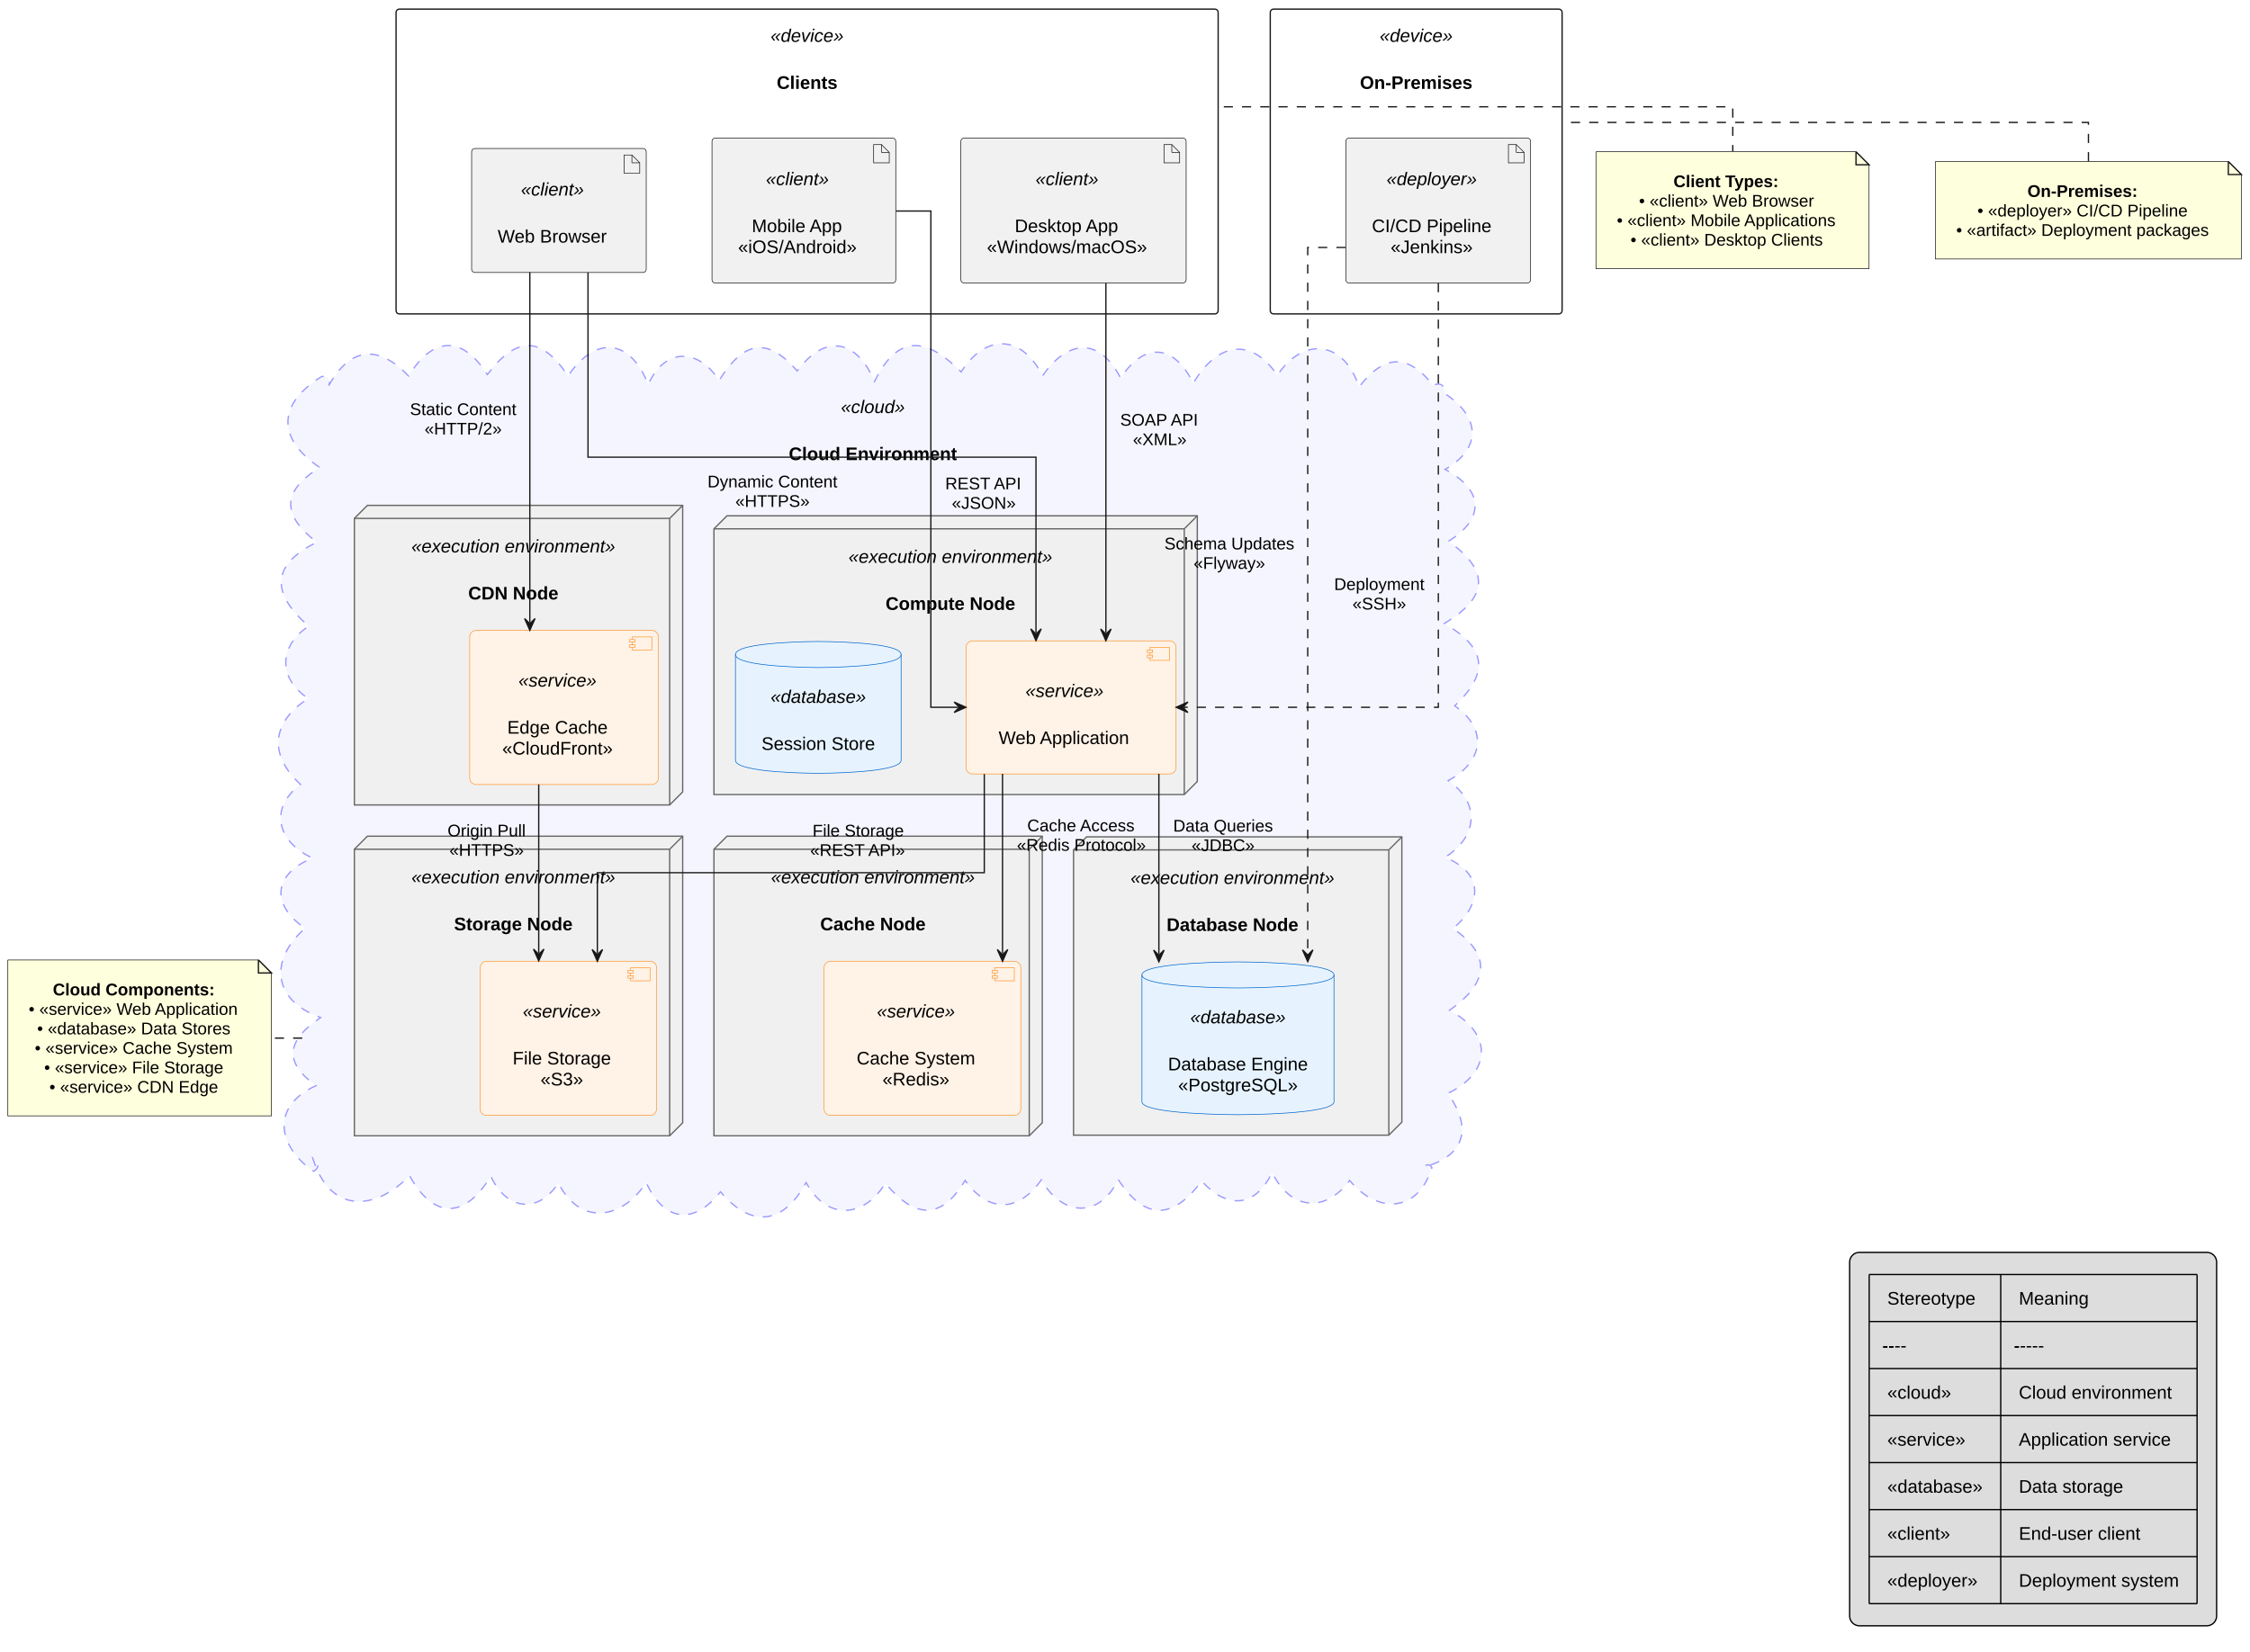
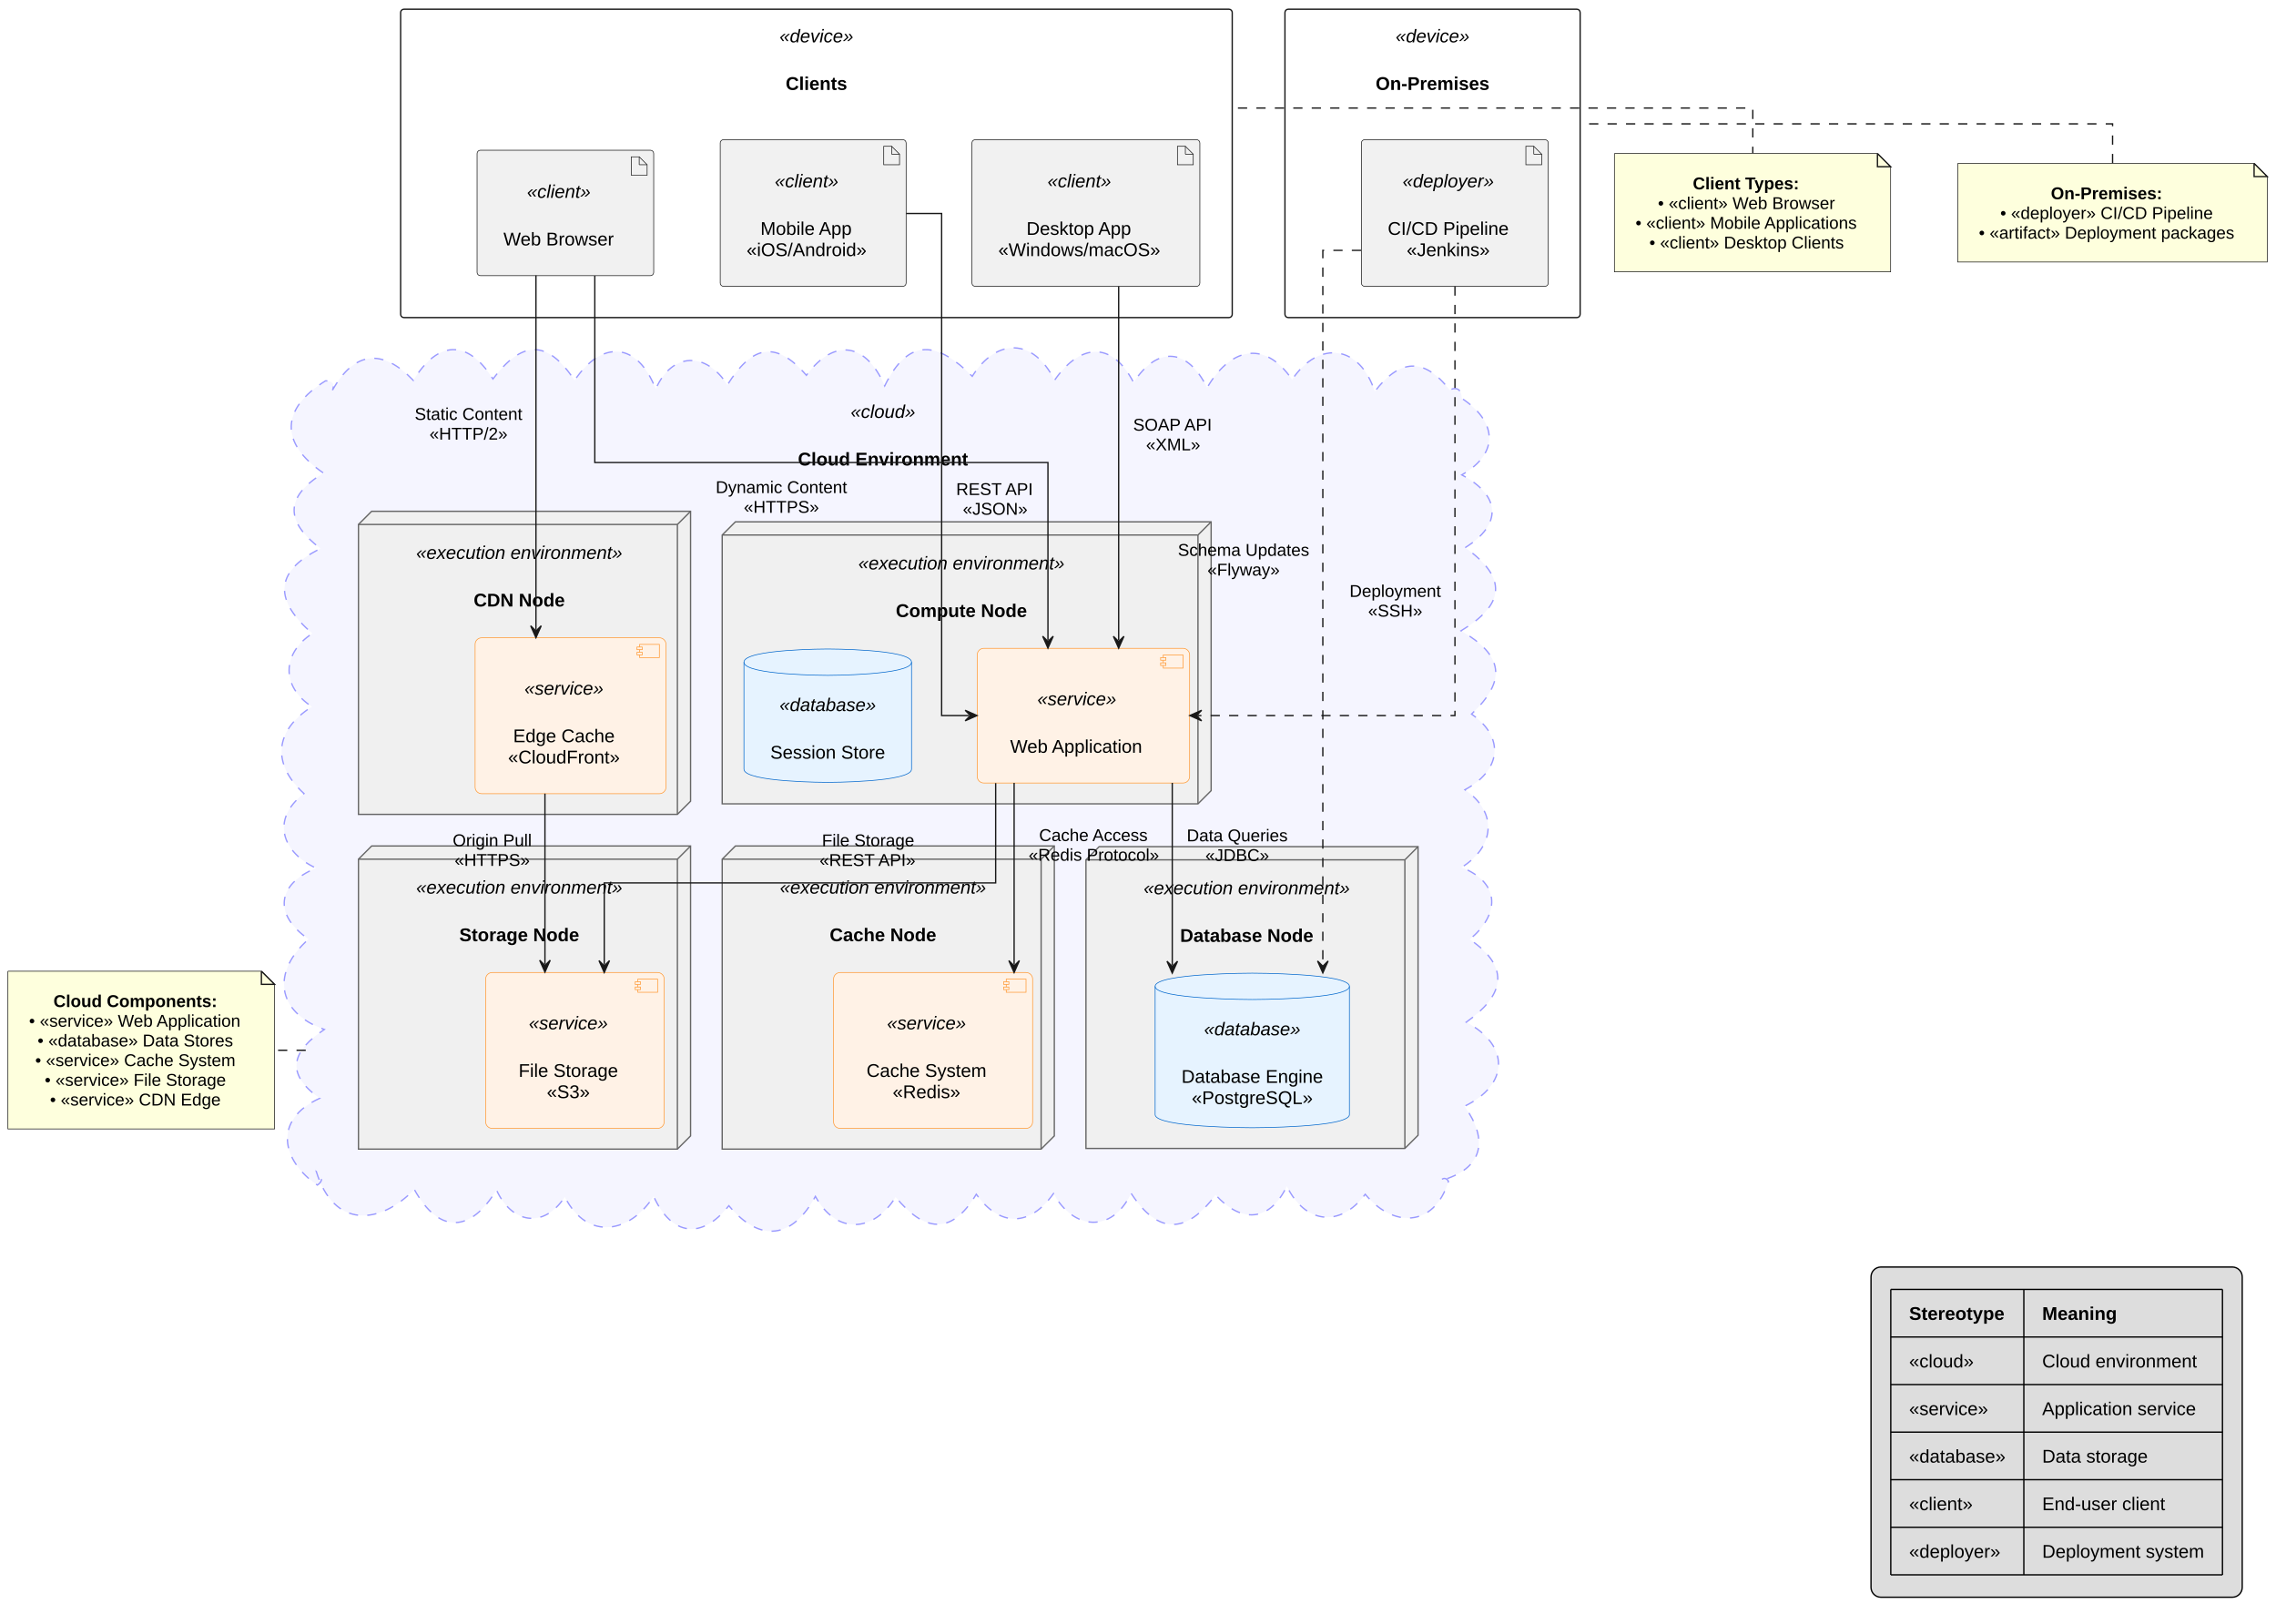
- <svg xmlns="http://www.w3.org/2000/svg" contentStyleType="text/css" data-diagram-type="DESCRIPTION" height="1268px" preserveAspectRatio="none" style="width:1727px;height:1268px;background:#FFFFFF;" version="1.1" viewBox="0 0 1727 1268" width="1727px" zoomAndPan="magnify">
+ <svg xmlns="http://www.w3.org/2000/svg" contentStyleType="text/css" data-diagram-type="DESCRIPTION" height="1232px" preserveAspectRatio="none" style="width:1727px;height:1232px;background:#FFFFFF;" version="1.1" viewBox="0 0 1727 1232" width="1727px" zoomAndPan="magnify">
  <defs />
  <g>
    <g class="cluster" data-entity="cloud" data-source-line="45" data-uid="ent0002" id="cluster_cloud">
      <path d="M252.297,296.078 C269.076,266.122 290.343,264.363 313.649,288.704 C331.943,258.548 354.62,256.896 374.03,287.596 C396.084,258.435 415.005,257.02 436.012,288.664 C456.915,257.492 483.767,259.63 497.531,295.24 C510.218,266.604 536.129,267.146 551.923,292.086 C569.657,263.999 587.299,256.397 611.89,284.808 C633.839,255.327 657.663,261.057 671.297,292.868 C689.763,254.807 712.266,259.946 737.73,285.567 C756.482,255.916 784.386,256.683 800.182,288.568 C818.819,261.536 843.203,257.548 860.151,290.264 C878.702,261.752 901.54,264.636 915.924,294.261 C932.171,266.082 958.378,255.857 980.422,288.069 C1001.02,257.518 1031.99,262.095 1043.119,297.123 C1061.864,272.707 1080.268,270.466 1100,296 C1106.013,292.909 1109.155,296.539 1109.117,302.26 C1135.082,319.214 1138.757,343.384 1109.157,360.376 C1138.155,375.688 1140.615,397.562 1111.746,415.587 C1144.263,438.652 1141.729,458.893 1108.598,478.683 C1140.405,497.078 1143.803,516.049 1116.594,541.909 C1143.089,560.34 1137.834,585.487 1111.553,599.281 C1136.96,616.827 1133.806,642.797 1109.046,658.209 C1139.665,670.506 1137.278,694.629 1115.218,712.873 C1147.499,734.828 1140.117,756.254 1112.565,775.681 C1145.827,793.327 1145.031,823.214 1111.252,839.479 C1129.597,865.015 1125.691,886.944 1093,896 C1095.089,893.574 1097.386,893.625 1099.086,896.45 C1087.989,932.148 1056.499,931.434 1035.939,906.27 C1016.695,932.12 990.106,928.468 976.442,900.143 C963.15,927.784 941.614,928.101 922.352,906.732 C900.542,936.292 878.984,937.416 858.293,905.565 C843.425,936.458 814.405,933.138 799.382,905.721 C781.784,930.789 758.844,931.539 740.794,906.246 C721.572,938.415 700.818,934.219 679.577,908.375 C663.087,935.197 634.762,937.375 618.728,907.881 C601.382,939.903 576.885,943.489 553.028,914.945 C532.528,941.069 509.441,937.81 495.956,907.812 C478.769,934.984 446.224,942.794 428.574,908.317 C412.131,933.173 388.008,928.012 376.704,902.974 C357.409,935.232 333.276,936.973 314.364,902.615 C288.145,929.669 253.314,932.429 240,889 C244.553,891.548 245.82,895.997 240.812,899.3 C213.957,881.142 206.553,849.863 242.635,833.448 C215.213,814.102 222.429,797.137 246.13,781.212 C209.255,768.073 206.274,737.136 234.171,712.693 C207.583,694.464 209.755,671.016 239.874,658.786 C214.595,647.235 204.798,622.07 230.669,602.198 C205.873,579.533 208.444,554.084 236.702,536.274 C213.182,521.087 213.902,495.673 236.999,480.736 C209.044,456.643 206.642,434.165 243.219,416.3 C216.516,395.85 215.746,377.237 245.441,358.973 C212.103,336.283 213.067,310.192 247,289 C251.845,288.946 254.308,291.002 252.297,296.078" fill="#F5F5FF" style="stroke:#9999FF;stroke-width:1;stroke-dasharray:7,7;" />
      <text fill="#000000" font-family="Arial" font-size="14" font-style="italic" lengthAdjust="spacing" textLength="49.041" x="645.48" y="317.132">«cloud»</text>
      <text fill="#000000" font-family="Arial" font-size="14" font-weight="bold" lengthAdjust="spacing" textLength="129.11" x="605.445" y="353.231">Cloud Environment</text>
    </g>
    <g class="cluster" data-entity="app_node" data-source-line="46" data-uid="ent0003" id="cluster_app_node">
      <polygon fill="#F0F0F0" points="548,406,558,396,919,396,919,600,909,610,548,610,548,406" style="stroke:#666666;stroke-width:1;" />
      <line style="stroke:#666666;stroke-width:1;" x1="909" x2="919" y1="406" y2="396" />
      <line style="stroke:#666666;stroke-width:1;" x1="548" x2="909" y1="406" y2="406" />
      <line style="stroke:#666666;stroke-width:1;" x1="909" x2="909" y1="406" y2="610" />
      <text fill="#000000" font-family="Arial" font-size="14" font-style="italic" lengthAdjust="spacing" textLength="156.434" x="651.283" y="432.132">«execution environment»</text>
      <text fill="#000000" font-family="Arial" font-size="14" font-weight="bold" lengthAdjust="spacing" textLength="99.552" x="679.724" y="468.231">Compute Node</text>
    </g>
    <g class="cluster" data-entity="db_node" data-source-line="51" data-uid="ent0006" id="cluster_db_node">
      <polygon fill="#F0F0F0" points="824,652.5,834,642.5,1076,642.5,1076,861.5,1066,871.5,824,871.5,824,652.5" style="stroke:#666666;stroke-width:1;" />
      <line style="stroke:#666666;stroke-width:1;" x1="1066" x2="1076" y1="652.5" y2="642.5" />
      <line style="stroke:#666666;stroke-width:1;" x1="824" x2="1066" y1="652.5" y2="652.5" />
      <line style="stroke:#666666;stroke-width:1;" x1="1066" x2="1066" y1="652.5" y2="871.5" />
      <text fill="#000000" font-family="Arial" font-size="14" font-style="italic" lengthAdjust="spacing" textLength="156.434" x="867.783" y="678.632">«execution environment»</text>
      <text fill="#000000" font-family="Arial" font-size="14" font-weight="bold" lengthAdjust="spacing" textLength="101.144" x="895.428" y="714.731">Database Node</text>
    </g>
    <g class="cluster" data-entity="cache_node" data-source-line="55" data-uid="ent0008" id="cluster_cache_node">
      <polygon fill="#F0F0F0" points="548,652,558,642,800,642,800,862,790,872,548,872,548,652" style="stroke:#666666;stroke-width:1;" />
      <line style="stroke:#666666;stroke-width:1;" x1="790" x2="800" y1="652" y2="642" />
      <line style="stroke:#666666;stroke-width:1;" x1="548" x2="790" y1="652" y2="652" />
      <line style="stroke:#666666;stroke-width:1;" x1="790" x2="790" y1="652" y2="872" />
      <text fill="#000000" font-family="Arial" font-size="14" font-style="italic" lengthAdjust="spacing" textLength="156.434" x="591.783" y="678.132">«execution environment»</text>
      <text fill="#000000" font-family="Arial" font-size="14" font-weight="bold" lengthAdjust="spacing" textLength="80.91" x="629.545" y="714.231">Cache Node</text>
    </g>
    <g class="cluster" data-entity="storage_node" data-source-line="59" data-uid="ent0010" id="cluster_storage_node">
      <polygon fill="#F0F0F0" points="272,652,282,642,524,642,524,862,514,872,272,872,272,652" style="stroke:#666666;stroke-width:1;" />
      <line style="stroke:#666666;stroke-width:1;" x1="514" x2="524" y1="652" y2="642" />
      <line style="stroke:#666666;stroke-width:1;" x1="272" x2="514" y1="652" y2="652" />
      <line style="stroke:#666666;stroke-width:1;" x1="514" x2="514" y1="652" y2="872" />
      <text fill="#000000" font-family="Arial" font-size="14" font-style="italic" lengthAdjust="spacing" textLength="156.434" x="315.783" y="678.132">«execution environment»</text>
      <text fill="#000000" font-family="Arial" font-size="14" font-weight="bold" lengthAdjust="spacing" textLength="91.014" x="348.493" y="714.231">Storage Node</text>
    </g>
    <g class="cluster" data-entity="cdn_node" data-source-line="63" data-uid="ent0012" id="cluster_cdn_node">
      <polygon fill="#F0F0F0" points="272,398,282,388,524,388,524,608,514,618,272,618,272,398" style="stroke:#666666;stroke-width:1;" />
      <line style="stroke:#666666;stroke-width:1;" x1="514" x2="524" y1="398" y2="388" />
      <line style="stroke:#666666;stroke-width:1;" x1="272" x2="514" y1="398" y2="398" />
      <line style="stroke:#666666;stroke-width:1;" x1="514" x2="514" y1="398" y2="618" />
      <text fill="#000000" font-family="Arial" font-size="14" font-style="italic" lengthAdjust="spacing" textLength="156.434" x="315.783" y="424.132">«execution environment»</text>
      <text fill="#000000" font-family="Arial" font-size="14" font-weight="bold" lengthAdjust="spacing" textLength="69.221" x="359.39" y="460.231">CDN Node</text>
    </g>
    <g class="cluster" data-entity="onprem" data-source-line="71" data-uid="ent0014" id="cluster_onprem">
      <rect fill="none" height="234" rx="2.5" ry="2.5" style="stroke:#181818;stroke-width:1;" width="224" x="975" y="7" />
      <text fill="#000000" font-family="Arial" font-size="14" font-style="italic" lengthAdjust="spacing" textLength="56.041" x="1058.979" y="32.132">«device»</text>
      <text fill="#000000" font-family="Arial" font-size="14" font-weight="bold" lengthAdjust="spacing" textLength="86.372" x="1043.814" y="68.231">On-Premises</text>
    </g>
    <g class="cluster" data-entity="clients" data-source-line="75" data-uid="ent0016" id="cluster_clients">
      <rect fill="none" height="234" rx="2.5" ry="2.5" style="stroke:#181818;stroke-width:1;" width="631" x="304" y="7" />
      <text fill="#000000" font-family="Arial" font-size="14" font-style="italic" lengthAdjust="spacing" textLength="56.041" x="591.48" y="32.132">«device»</text>
      <text fill="#000000" font-family="Arial" font-size="14" font-weight="bold" lengthAdjust="spacing" textLength="46.676" x="596.162" y="68.231">Clients</text>
    </g>
    <g class="entity" data-entity="web_app" data-source-line="47" data-uid="ent0004" id="entity_web_app">
      <rect fill="#FFF2E6" height="102.197" rx="5" ry="5" style="stroke:#FF9933;stroke-width:0.5;" width="161.165" x="741.5" y="492" />
      <rect fill="#FFF2E6" height="10" style="stroke:#FF9933;stroke-width:0.5;" width="15" x="882.665" y="497" />
      <rect fill="#FFF2E6" height="2" style="stroke:#FF9933;stroke-width:0.5;" width="4" x="880.665" y="499" />
      <rect fill="#FFF2E6" height="2" style="stroke:#FF9933;stroke-width:0.5;" width="4" x="880.665" y="503" />
      <text fill="#000000" font-family="Arial" font-size="14" font-style="italic" lengthAdjust="spacing" textLength="59.917" x="787.124" y="535.132">«service»</text>
      <text fill="#000000" font-family="Arial" font-size="14" lengthAdjust="spacing" textLength="101.165" x="766.5" y="571.231">Web Application</text>
    </g>
    <g class="entity" data-entity="session_store" data-source-line="48" data-uid="ent0005" id="entity_session_store">
      <path d="M564.5,502.5 C564.5,492.5 628.079,492.5 628.079,492.5 C628.079,492.5 691.658,492.5 691.658,502.5 L691.658,583.697 C691.658,593.697 628.079,593.697 628.079,593.697 C628.079,593.697 564.5,593.697 564.5,583.697 L564.5,502.5" fill="#E6F3FF" style="stroke:#0066CC;stroke-width:0.5;" />
      <path d="M564.5,502.5 C564.5,512.5 628.079,512.5 628.079,512.5 C628.079,512.5 691.658,512.5 691.658,502.5" fill="none" style="stroke:#0066CC;stroke-width:0.5;" />
      <text fill="#000000" font-family="Arial" font-size="14" font-style="italic" lengthAdjust="spacing" textLength="73.179" x="591.49" y="539.632">«database»</text>
      <text fill="#000000" font-family="Arial" font-size="14" lengthAdjust="spacing" textLength="87.158" x="584.5" y="575.731">Session Store</text>
    </g>
    <g class="entity" data-entity="db_engine" data-source-line="52" data-uid="ent0007" id="entity_db_engine">
      <path d="M876.5,748.5 C876.5,738.5 950.207,738.5 950.207,738.5 C950.207,738.5 1023.913,738.5 1023.913,748.5 L1023.913,845.796 C1023.913,855.796 950.207,855.796 950.207,855.796 C950.207,855.796 876.5,855.796 876.5,845.796 L876.5,748.5" fill="#E6F3FF" style="stroke:#0066CC;stroke-width:0.5;" />
      <path d="M876.5,748.5 C876.5,758.5 950.207,758.5 950.207,758.5 C950.207,758.5 1023.913,758.5 1023.913,748.5" fill="none" style="stroke:#0066CC;stroke-width:0.5;" />
      <text fill="#000000" font-family="Arial" font-size="14" font-style="italic" lengthAdjust="spacing" textLength="73.179" x="913.617" y="785.632">«database»</text>
      <text fill="#000000" font-family="Arial" font-size="14" lengthAdjust="spacing" textLength="107.413" x="896.5" y="821.731">Database Engine</text>
      <text fill="#000000" font-family="Arial" font-size="14" lengthAdjust="spacing" textLength="91.834" x="904.29" y="837.829">«PostgreSQL»</text>
    </g>
    <g class="entity" data-entity="cache_system" data-source-line="56" data-uid="ent0009" id="entity_cache_system">
      <rect fill="#FFF2E6" height="118.296" rx="5" ry="5" style="stroke:#FF9933;stroke-width:0.5;" width="151.034" x="632.5" y="738" />
      <rect fill="#FFF2E6" height="10" style="stroke:#FF9933;stroke-width:0.5;" width="15" x="763.534" y="743" />
      <rect fill="#FFF2E6" height="2" style="stroke:#FF9933;stroke-width:0.5;" width="4" x="761.534" y="745" />
      <rect fill="#FFF2E6" height="2" style="stroke:#FF9933;stroke-width:0.5;" width="4" x="761.534" y="749" />
      <text fill="#000000" font-family="Arial" font-size="14" font-style="italic" lengthAdjust="spacing" textLength="59.917" x="673.059" y="781.132">«service»</text>
      <text fill="#000000" font-family="Arial" font-size="14" lengthAdjust="spacing" textLength="91.034" x="657.5" y="817.231">Cache System</text>
      <text fill="#000000" font-family="Arial" font-size="14" lengthAdjust="spacing" textLength="51.365" x="677.335" y="833.329">«Redis»</text>
    </g>
    <g class="entity" data-entity="file_storage" data-source-line="60" data-uid="ent0011" id="entity_file_storage">
      <rect fill="#FFF2E6" height="118.296" rx="5" ry="5" style="stroke:#FF9933;stroke-width:0.5;" width="135.482" x="368.5" y="738" />
      <rect fill="#FFF2E6" height="10" style="stroke:#FF9933;stroke-width:0.5;" width="15" x="483.982" y="743" />
      <rect fill="#FFF2E6" height="2" style="stroke:#FF9933;stroke-width:0.5;" width="4" x="481.982" y="745" />
      <rect fill="#FFF2E6" height="2" style="stroke:#FF9933;stroke-width:0.5;" width="4" x="481.982" y="749" />
      <text fill="#000000" font-family="Arial" font-size="14" font-style="italic" lengthAdjust="spacing" textLength="59.917" x="401.283" y="781.132">«service»</text>
      <text fill="#000000" font-family="Arial" font-size="14" lengthAdjust="spacing" textLength="75.482" x="393.5" y="817.231">File Storage</text>
      <text fill="#000000" font-family="Arial" font-size="14" lengthAdjust="spacing" textLength="32.696" x="414.893" y="833.329">«S3»</text>
    </g>
    <g class="entity" data-entity="edge_cache" data-source-line="64" data-uid="ent0013" id="entity_edge_cache">
      <rect fill="#FFF2E6" height="118.296" rx="5" ry="5" style="stroke:#FF9933;stroke-width:0.5;" width="144.827" x="360.5" y="484" />
      <rect fill="#FFF2E6" height="10" style="stroke:#FF9933;stroke-width:0.5;" width="15" x="485.327" y="489" />
      <rect fill="#FFF2E6" height="2" style="stroke:#FF9933;stroke-width:0.5;" width="4" x="483.327" y="491" />
      <rect fill="#FFF2E6" height="2" style="stroke:#FF9933;stroke-width:0.5;" width="4" x="483.327" y="495" />
      <text fill="#000000" font-family="Arial" font-size="14" font-style="italic" lengthAdjust="spacing" textLength="59.917" x="397.955" y="527.132">«service»</text>
      <text fill="#000000" font-family="Arial" font-size="14" lengthAdjust="spacing" textLength="77.055" x="389.386" y="563.231">Edge Cache</text>
      <text fill="#000000" font-family="Arial" font-size="14" lengthAdjust="spacing" textLength="84.827" x="385.5" y="579.329">«CloudFront»</text>
    </g>
    <g class="entity" data-entity="ci_cd" data-source-line="72" data-uid="ent0015" id="entity_ci_cd">
      <rect fill="#F1F1F1" height="111.296" rx="2.5" ry="2.5" style="stroke:#181818;stroke-width:0.5;" width="141.814" x="1033" y="106" />
      <polygon fill="#F1F1F1" points="1157.813,111,1157.813,125,1169.813,125,1169.813,117,1163.813,111,1157.813,111" style="stroke:#181818;stroke-width:0.5;" />
      <line style="stroke:#181818;stroke-width:0.5;" x1="1163.813" x2="1163.813" y1="111" y2="117" />
      <line style="stroke:#181818;stroke-width:0.5;" x1="1169.813" x2="1163.813" y1="117" y2="117" />
      <text fill="#000000" font-family="Arial" font-size="14" font-style="italic" lengthAdjust="spacing" textLength="69.275" x="1064.269" y="142.132">«deployer»</text>
      <text fill="#000000" font-family="Arial" font-size="14" lengthAdjust="spacing" textLength="91.814" x="1053" y="178.231">CI/CD Pipeline</text>
      <text fill="#000000" font-family="Arial" font-size="14" lengthAdjust="spacing" textLength="63.041" x="1067.386" y="194.329">«Jenkins»</text>
    </g>
    <g class="entity" data-entity="browser" data-source-line="76" data-uid="ent0017" id="entity_browser">
      <rect fill="#F1F1F1" height="95.197" rx="2.5" ry="2.5" style="stroke:#181818;stroke-width:0.5;" width="134.02" x="362" y="114" />
      <polygon fill="#F1F1F1" points="479.021,119,479.021,133,491.021,133,491.021,125,485.021,119,479.021,119" style="stroke:#181818;stroke-width:0.5;" />
      <line style="stroke:#181818;stroke-width:0.5;" x1="485.021" x2="485.021" y1="119" y2="125" />
      <line style="stroke:#181818;stroke-width:0.5;" x1="491.021" x2="485.021" y1="125" y2="125" />
      <text fill="#000000" font-family="Arial" font-size="14" font-style="italic" lengthAdjust="spacing" textLength="48.255" x="399.883" y="150.132">«client»</text>
      <text fill="#000000" font-family="Arial" font-size="14" lengthAdjust="spacing" textLength="84.02" x="382" y="186.231">Web Browser</text>
    </g>
    <g class="entity" data-entity="mobile" data-source-line="77" data-uid="ent0018" id="entity_mobile">
      <rect fill="#F1F1F1" height="111.296" rx="2.5" ry="2.5" style="stroke:#181818;stroke-width:0.5;" width="141.055" x="546.5" y="106" />
      <polygon fill="#F1F1F1" points="670.555,111,670.555,125,682.555,125,682.555,117,676.555,111,670.555,111" style="stroke:#181818;stroke-width:0.5;" />
      <line style="stroke:#181818;stroke-width:0.5;" x1="676.555" x2="676.555" y1="111" y2="117" />
      <line style="stroke:#181818;stroke-width:0.5;" x1="682.555" x2="676.555" y1="117" y2="117" />
      <text fill="#000000" font-family="Arial" font-size="14" font-style="italic" lengthAdjust="spacing" textLength="48.255" x="587.9" y="142.132">«client»</text>
      <text fill="#000000" font-family="Arial" font-size="14" lengthAdjust="spacing" textLength="70.041" x="577.007" y="178.231">Mobile App</text>
      <text fill="#000000" font-family="Arial" font-size="14" lengthAdjust="spacing" textLength="91.055" x="566.5" y="194.329">«iOS/Android»</text>
    </g>
    <g class="entity" data-entity="desktop" data-source-line="78" data-uid="ent0019" id="entity_desktop">
      <rect fill="#F1F1F1" height="111.296" rx="2.5" ry="2.5" style="stroke:#181818;stroke-width:0.5;" width="172.931" x="737.5" y="106" />
      <polygon fill="#F1F1F1" points="893.431,111,893.431,125,905.431,125,905.431,117,899.431,111,893.431,111" style="stroke:#181818;stroke-width:0.5;" />
      <line style="stroke:#181818;stroke-width:0.5;" x1="899.431" x2="899.431" y1="111" y2="117" />
      <line style="stroke:#181818;stroke-width:0.5;" x1="905.431" x2="899.431" y1="117" y2="117" />
      <text fill="#000000" font-family="Arial" font-size="14" font-style="italic" lengthAdjust="spacing" textLength="48.255" x="794.838" y="142.132">«client»</text>
      <text fill="#000000" font-family="Arial" font-size="14" lengthAdjust="spacing" textLength="80.158" x="778.886" y="178.231">Desktop App</text>
      <text fill="#000000" font-family="Arial" font-size="14" lengthAdjust="spacing" textLength="122.931" x="757.5" y="194.329">«Windows/macOS»</text>
    </g>
    <g class="entity" data-entity="GMN30" data-source-line="101" data-uid="ent0031" id="entity_GMN30">
      <path d="M1225,116.5 L1225,206.295 L1434.587,206.295 L1434.587,126.5 L1424.587,116.5 L1225,116.5" fill="#FEFFDD" style="stroke:#181818;stroke-width:0.5;" />
      <path d="M1424.587,116.5 L1424.587,126.5 L1434.587,126.5 L1424.587,116.5" fill="#FEFFDD" style="stroke:#181818;stroke-width:1;" />
      <text fill="#000000" font-family="Arial" font-size="13" font-weight="bold" lengthAdjust="spacing" textLength="81.624" x="1284.481" y="143.694">Client Types:</text>
      <text fill="#000000" font-family="Arial" font-size="13" lengthAdjust="spacing" textLength="134.602" x="1257.993" y="158.643">• «client» Web Browser</text>
      <text fill="#000000" font-family="Arial" font-size="13" lengthAdjust="spacing" textLength="168.587" x="1241" y="173.591">• «client» Mobile Applications</text>
      <text fill="#000000" font-family="Arial" font-size="13" lengthAdjust="spacing" textLength="147.621" x="1251.483" y="188.54">• «client» Desktop Clients</text>
    </g>
    <g class="entity" data-entity="GMN33" data-source-line="108" data-uid="ent0034" id="entity_GMN33">
      <path d="M1485.5,124 L1485.5,198.846 L1720.377,198.846 L1720.377,134 L1710.377,124 L1485.5,124" fill="#FEFFDD" style="stroke:#181818;stroke-width:0.5;" />
      <path d="M1710.377,124 L1710.377,134 L1720.377,134 L1710.377,124" fill="#FEFFDD" style="stroke:#181818;stroke-width:1;" />
      <text fill="#000000" font-family="Arial" font-size="13" font-weight="bold" lengthAdjust="spacing" textLength="84.532" x="1556.172" y="151.194">On-Premises:</text>
      <text fill="#000000" font-family="Arial" font-size="13" lengthAdjust="spacing" textLength="161.357" x="1517.759" y="166.143">• «deployer» CI/CD Pipeline</text>
      <text fill="#000000" font-family="Arial" font-size="13" lengthAdjust="spacing" textLength="193.876" x="1501.5" y="181.091">• «artifact» Deployment packages</text>
    </g>
    <g class="entity" data-entity="GMN36" data-source-line="114" data-uid="ent0037" id="entity_GMN36">
      <path d="M6,737 L6,856.692 L208.351,856.692 L208.351,747 L198.351,737 L6,737" fill="#FEFFDD" style="stroke:#181818;stroke-width:0.5;" />
      <path d="M198.351,737 L198.351,747 L208.351,747 L198.351,737" fill="#FEFFDD" style="stroke:#181818;stroke-width:1;" />
      <text fill="#000000" font-family="Arial" font-size="13" font-weight="bold" lengthAdjust="spacing" textLength="124.205" x="40.573" y="764.194">Cloud Components:</text>
      <text fill="#000000" font-family="Arial" font-size="13" lengthAdjust="spacing" textLength="161.351" x="22" y="779.143">• «service» Web Application</text>
      <text fill="#000000" font-family="Arial" font-size="13" lengthAdjust="spacing" textLength="148.37" x="28.491" y="794.091">• «database» Data Stores</text>
      <text fill="#000000" font-family="Arial" font-size="13" lengthAdjust="spacing" textLength="151.944" x="26.704" y="809.04">• «service» Cache System</text>
      <text fill="#000000" font-family="Arial" font-size="13" lengthAdjust="spacing" textLength="137.503" x="33.924" y="823.989">• «service» File Storage</text>
      <text fill="#000000" font-family="Arial" font-size="13" lengthAdjust="spacing" textLength="129.549" x="37.901" y="838.938">• «service» CDN Edge</text>
    </g>
    <g class="link" data-entity-1="web_app" data-entity-2="db_engine" data-source-line="84" data-uid="lnk20" id="link_web_app_db_engine">
      <path d="M889.5,594.1 C889.5,635.82 889.5,688.8 889.5,732.43" fill="none" id="web_app-to-db_engine" style="stroke:#181818;stroke-width:1;" />
      <polygon fill="#181818" points="889.5,738.43,893.5,729.43,889.5,733.43,885.5,729.43,889.5,738.43" style="stroke:#181818;stroke-width:1;" />
      <text fill="#000000" font-family="Arial" font-size="13" lengthAdjust="spacing" textLength="76.591" x="900.5" y="638.454">Data Queries</text>
      <text fill="#000000" font-family="Arial" font-size="13" lengthAdjust="spacing" textLength="48.407" x="914.592" y="653.403">«JDBC»</text>
    </g>
    <g class="link" data-entity-1="web_app" data-entity-2="cache_system" data-source-line="85" data-uid="lnk21" id="link_web_app_cache_system">
      <path d="M769.5,594.1 C769.5,635.67 769.5,688.39 769.5,731.97" fill="none" id="web_app-to-cache_system" style="stroke:#181818;stroke-width:1;" />
      <polygon fill="#181818" points="769.5,737.97,773.5,728.97,769.5,732.97,765.5,728.97,769.5,737.97" style="stroke:#181818;stroke-width:1;" />
      <text fill="#000000" font-family="Arial" font-size="13" lengthAdjust="spacing" textLength="83.091" x="788.454" y="638.224">Cache Access</text>
      <text fill="#000000" font-family="Arial" font-size="13" lengthAdjust="spacing" textLength="98.998" x="780.5" y="653.173">«Redis Protocol»</text>
    </g>
    <g class="link" data-entity-1="web_app" data-entity-2="file_storage" data-source-line="86" data-uid="lnk22" id="link_web_app_file_storage">
      <path d="M755.5,594.29 C755.5,629.54 755.5,670 755.5,670 C755.5,670 458.5,670 458.5,670 C458.5,670 458.5,698.8 458.5,731.96" fill="none" id="web_app-to-file_storage" style="stroke:#181818;stroke-width:1;" />
      <polygon fill="#181818" points="458.5,737.96,462.5,728.96,458.5,732.96,454.5,728.96,458.5,737.96" style="stroke:#181818;stroke-width:1;" />
      <text fill="#000000" font-family="Arial" font-size="13" lengthAdjust="spacing" textLength="70.091" x="623.673" y="642.194">File Storage</text>
      <text fill="#000000" font-family="Arial" font-size="13" lengthAdjust="spacing" textLength="73.696" x="621.87" y="657.143">«REST API»</text>
    </g>
    <g class="link" data-entity-1="edge_cache" data-entity-2="file_storage" data-source-line="87" data-uid="lnk23" id="link_edge_cache_file_storage">
      <path d="M413.5,602.23 C413.5,642.98 413.5,690.9 413.5,731.67" fill="none" id="edge_cache-to-file_storage" style="stroke:#181818;stroke-width:1;" />
      <polygon fill="#181818" points="413.5,737.67,417.5,728.67,413.5,732.67,409.5,728.67,413.5,737.67" style="stroke:#181818;stroke-width:1;" />
      <text fill="#000000" font-family="Arial" font-size="13" lengthAdjust="spacing" textLength="59.966" x="343.5" y="642.144">Origin Pull</text>
      <text fill="#000000" font-family="Arial" font-size="13" lengthAdjust="spacing" textLength="57.072" x="344.947" y="657.093">«HTTPS»</text>
    </g>
    <g class="link" data-entity-1="browser" data-entity-2="edge_cache" data-source-line="89" data-uid="lnk24" id="link_browser_edge_cache">
      <path d="M406.67,209.05 C406.67,278.66 406.67,402.23 406.67,477.88" fill="none" id="browser-to-edge_cache" style="stroke:#181818;stroke-width:1;" />
      <polygon fill="#181818" points="406.67,483.88,410.67,474.88,406.67,478.88,402.67,474.88,406.67,483.88" style="stroke:#181818;stroke-width:1;" />
      <text fill="#000000" font-family="Arial" font-size="13" lengthAdjust="spacing" textLength="81.656" x="314.67" y="318.654">Static Content</text>
      <text fill="#000000" font-family="Arial" font-size="13" lengthAdjust="spacing" textLength="59.243" x="325.877" y="333.603">«HTTP/2»</text>
    </g>
    <g class="link" data-entity-1="browser" data-entity-2="web_app" data-source-line="90" data-uid="lnk25" id="link_browser_web_app">
      <path d="M451.33,209.32 C451.33,265.46 451.33,351 451.33,351 C451.33,351 795.17,351 795.17,351 C795.17,351 795.17,428.92 795.17,485.8" fill="none" id="browser-to-web_app" style="stroke:#181818;stroke-width:1;" />
      <polygon fill="#181818" points="795.17,491.8,799.17,482.8,795.17,486.8,791.17,482.8,795.17,491.8" style="stroke:#181818;stroke-width:1;" />
      <text fill="#000000" font-family="Arial" font-size="13" lengthAdjust="spacing" textLength="99.709" x="543.06" y="374.194">Dynamic Content</text>
      <text fill="#000000" font-family="Arial" font-size="13" lengthAdjust="spacing" textLength="57.072" x="564.379" y="389.143">«HTTPS»</text>
    </g>
    <g class="link" data-entity-1="mobile" data-entity-2="web_app" data-source-line="91" data-uid="lnk26" id="link_mobile_web_app">
      <path d="M687.6,162 C702.85,162 714.5,162 714.5,162 C714.5,162 714.5,543 714.5,543 C714.5,543 719.94,543 735.35,543" fill="none" id="mobile-to-web_app" style="stroke:#181818;stroke-width:1;" />
      <polygon fill="#181818" points="741.35,543,732.35,539,736.35,543,732.35,547,741.35,543" style="stroke:#181818;stroke-width:1;" />
      <text fill="#000000" font-family="Arial" font-size="13" lengthAdjust="spacing" textLength="59.236" x="725.5" y="375.664">REST API</text>
      <text fill="#000000" font-family="Arial" font-size="13" lengthAdjust="spacing" textLength="49.131" x="730.553" y="390.613">«JSON»</text>
    </g>
    <g class="link" data-entity-1="desktop" data-entity-2="web_app" data-source-line="92" data-uid="lnk27" id="link_desktop_web_app">
      <path d="M848.83,217.38 C848.83,291.27 848.83,414.43 848.83,485.86" fill="none" id="desktop-to-web_app" style="stroke:#181818;stroke-width:1;" />
      <polygon fill="#181818" points="848.83,491.86,852.83,482.86,848.83,486.86,844.83,482.86,848.83,491.86" style="stroke:#181818;stroke-width:1;" />
      <text fill="#000000" font-family="Arial" font-size="13" lengthAdjust="spacing" textLength="60.69" x="859.83" y="326.814">SOAP API</text>
      <text fill="#000000" font-family="Arial" font-size="13" lengthAdjust="spacing" textLength="41.19" x="869.58" y="341.763">«XML»</text>
    </g>
    <g class="link" data-entity-1="ci_cd" data-entity-2="web_app" data-source-line="94" data-uid="lnk28" id="link_ci_cd_web_app">
      <path d="M1104,217.38 C1104,323.35 1104,543 1104,543 C1104,543 992.14,543 908.81,543" fill="none" id="ci_cd-to-web_app" style="stroke:#181818;stroke-width:1;stroke-dasharray:7,7;" />
      <polygon fill="#181818" points="902.81,543,911.81,547,907.81,543,911.81,539,902.81,543" style="stroke:#181818;stroke-width:1;" />
      <text fill="#000000" font-family="Arial" font-size="13" lengthAdjust="spacing" textLength="69.367" x="1024" y="452.984">Deployment</text>
      <text fill="#000000" font-family="Arial" font-size="13" lengthAdjust="spacing" textLength="41.19" x="1038.089" y="467.933">«SSH»</text>
    </g>
    <g class="link" data-entity-1="ci_cd" data-entity-2="db_engine" data-source-line="95" data-uid="lnk29" id="link_ci_cd_db_engine">
      <path d="M1032.75,190 C1016.42,190 1003.75,190 1003.75,190 C1003.75,190 1003.75,579.91 1003.75,732.25" fill="none" id="ci_cd-to-db_engine" style="stroke:#181818;stroke-width:1;stroke-dasharray:7,7;" />
      <polygon fill="#181818" points="1003.75,738.25,1007.75,729.25,1003.75,733.25,999.75,729.25,1003.75,738.25" style="stroke:#181818;stroke-width:1;" />
      <text fill="#000000" font-family="Arial" font-size="13" lengthAdjust="spacing" textLength="99.722" x="893.75" y="421.824">Schema Updates</text>
      <text fill="#000000" font-family="Arial" font-size="13" lengthAdjust="spacing" textLength="54.907" x="916.157" y="436.773">«Flyway»</text>
    </g>
    <g class="link" data-entity-1="clients" data-entity-2="GMN30" data-source-line="101" data-uid="lnk32" id="link_clients_GMN30">
      <path d="M939.326,82 C947.085,82 954.805,82 962.479,82 C977.826,82 992.986,82 1007.898,82 C1067.547,82 1123.219,82 1170.938,82 C1266.375,82 1330,82 1330,82 C1330,82 1330,98.32 1330,116.18" fill="none" id="clients-GMN30" style="stroke:#181818;stroke-width:1;stroke-dasharray:7,7;" />
    </g>
    <g class="link" data-entity-1="GMN33" data-entity-2="onprem" data-source-line="108" data-uid="lnk35" id="link_GMN33_onprem">
      <path d="M1603,123.8 C1603,108.34 1603,94 1603,94 C1603,94 1448,94 1293,94 C1273.625,94 1254.25,94 1235.178,94 C1225.642,94 1216.181,94 1206.834,94 C1204.497,94 1202.168,94 1199.846,94" fill="none" id="GMN33-onprem" style="stroke:#181818;stroke-width:1;stroke-dasharray:7,7;" />
    </g>
    <g class="link" data-entity-1="cloud" data-entity-2="GMN36" data-source-line="114" data-uid="lnk38" id="link_cloud_GMN36">
      <path d="M231.998,797 C231.662,797 231.317,797 230.963,797 C225.295,797 217.33,797 208.14,797" fill="none" id="cloud-GMN36" style="stroke:#181818;stroke-width:1;stroke-dasharray:7,7;" />
    </g>
    <g class="legend" data-source-line="122">
-       <rect fill="#DDDDDD" height="286.69" rx="7.5" ry="7.5" style="stroke:#000000;stroke-width:1;" width="281.668" x="1419.708" y="961.489" />
-       <text fill="#000000" font-family="Arial" font-size="14" lengthAdjust="spacing" textLength="67.71" x="1448.598" y="1001.621">Stereotype</text>
-       <text fill="#000000" font-family="Arial" font-size="14" lengthAdjust="spacing" textLength="53.703" x="1549.556" y="1001.621">Meaning</text>
-       <text fill="#000000" font-family="Arial" font-size="14" lengthAdjust="spacing" text-decoration="line-through" textLength="4.662" x="1444.708" y="1037.72">-</text>
-       <text fill="#000000" font-family="Arial" font-size="14" lengthAdjust="spacing" text-decoration="line-through" textLength="4.662" x="1449.371" y="1037.72">-</text>
-       <text fill="#000000" font-family="Arial" font-size="14" lengthAdjust="spacing" textLength="9.324" x="1454.033" y="1037.72">--</text>
-       <text fill="#000000" font-family="Arial" font-size="14" lengthAdjust="spacing" text-decoration="line-through" textLength="4.662" x="1545.667" y="1037.72">-</text>
-       <text fill="#000000" font-family="Arial" font-size="14" lengthAdjust="spacing" textLength="18.648" x="1550.329" y="1037.72">----</text>
-       <text fill="#000000" font-family="Arial" font-size="14" lengthAdjust="spacing" textLength="49.041" x="1448.598" y="1073.818">«cloud»</text>
-       <text fill="#000000" font-family="Arial" font-size="14" lengthAdjust="spacing" textLength="117.51" x="1549.556" y="1073.818">Cloud environment</text>
-       <text fill="#000000" font-family="Arial" font-size="14" lengthAdjust="spacing" textLength="59.917" x="1448.598" y="1109.917">«service»</text>
-       <text fill="#000000" font-family="Arial" font-size="14" lengthAdjust="spacing" textLength="116.724" x="1549.556" y="1109.917">Application service</text>
-       <text fill="#000000" font-family="Arial" font-size="14" lengthAdjust="spacing" textLength="73.179" x="1448.598" y="1146.015">«database»</text>
-       <text fill="#000000" font-family="Arial" font-size="14" lengthAdjust="spacing" textLength="80.158" x="1549.556" y="1146.015">Data storage</text>
-       <text fill="#000000" font-family="Arial" font-size="14" lengthAdjust="spacing" textLength="48.255" x="1448.598" y="1182.114">«client»</text>
-       <text fill="#000000" font-family="Arial" font-size="14" lengthAdjust="spacing" textLength="93.379" x="1549.556" y="1182.114">End-user client</text>
-       <text fill="#000000" font-family="Arial" font-size="14" lengthAdjust="spacing" textLength="69.275" x="1448.598" y="1218.213">«deployer»</text>
-       <text fill="#000000" font-family="Arial" font-size="14" lengthAdjust="spacing" textLength="122.931" x="1549.556" y="1218.213">Deployment system</text>
+       <rect fill="#DDDDDD" height="250.592" rx="7.5" ry="7.5" style="stroke:#000000;stroke-width:1;" width="281.668" x="1419.708" y="961.489" />
+       <text fill="#000000" font-family="Arial" font-size="14" font-weight="bold" lengthAdjust="spacing" textLength="72.358" x="1448.598" y="1001.621">Stereotype</text>
+       <text fill="#000000" font-family="Arial" font-size="14" font-weight="bold" lengthAdjust="spacing" textLength="56.779" x="1549.556" y="1001.621">Meaning</text>
+       <text fill="#000000" font-family="Arial" font-size="14" lengthAdjust="spacing" textLength="49.041" x="1448.598" y="1037.72">«cloud»</text>
+       <text fill="#000000" font-family="Arial" font-size="14" lengthAdjust="spacing" textLength="117.51" x="1549.556" y="1037.72">Cloud environment</text>
+       <text fill="#000000" font-family="Arial" font-size="14" lengthAdjust="spacing" textLength="59.917" x="1448.598" y="1073.818">«service»</text>
+       <text fill="#000000" font-family="Arial" font-size="14" lengthAdjust="spacing" textLength="116.724" x="1549.556" y="1073.818">Application service</text>
+       <text fill="#000000" font-family="Arial" font-size="14" lengthAdjust="spacing" textLength="73.179" x="1448.598" y="1109.917">«database»</text>
+       <text fill="#000000" font-family="Arial" font-size="14" lengthAdjust="spacing" textLength="80.158" x="1549.556" y="1109.917">Data storage</text>
+       <text fill="#000000" font-family="Arial" font-size="14" lengthAdjust="spacing" textLength="48.255" x="1448.598" y="1146.015">«client»</text>
+       <text fill="#000000" font-family="Arial" font-size="14" lengthAdjust="spacing" textLength="93.379" x="1549.556" y="1146.015">End-user client</text>
+       <text fill="#000000" font-family="Arial" font-size="14" lengthAdjust="spacing" textLength="69.275" x="1448.598" y="1182.114">«deployer»</text>
+       <text fill="#000000" font-family="Arial" font-size="14" lengthAdjust="spacing" textLength="122.931" x="1549.556" y="1182.114">Deployment system</text>
      <line style="stroke:#000000;stroke-width:1;" x1="1434.708" x2="1686.377" y1="978.489" y2="978.489" />
      <line style="stroke:#000000;stroke-width:1;" x1="1434.708" x2="1686.377" y1="1014.588" y2="1014.588" />
      <line style="stroke:#000000;stroke-width:1;" x1="1434.708" x2="1686.377" y1="1050.686" y2="1050.686" />
      <line style="stroke:#000000;stroke-width:1;" x1="1434.708" x2="1686.377" y1="1086.785" y2="1086.785" />
      <line style="stroke:#000000;stroke-width:1;" x1="1434.708" x2="1686.377" y1="1122.884" y2="1122.884" />
      <line style="stroke:#000000;stroke-width:1;" x1="1434.708" x2="1686.377" y1="1158.982" y2="1158.982" />
      <line style="stroke:#000000;stroke-width:1;" x1="1434.708" x2="1686.377" y1="1195.081" y2="1195.081" />
-       <line style="stroke:#000000;stroke-width:1;" x1="1434.708" x2="1686.377" y1="1231.179" y2="1231.179" />
-       <line style="stroke:#000000;stroke-width:1;" x1="1434.708" x2="1434.708" y1="978.489" y2="1231.179" />
-       <line style="stroke:#000000;stroke-width:1;" x1="1535.667" x2="1535.667" y1="978.489" y2="1231.179" />
-       <line style="stroke:#000000;stroke-width:1;" x1="1686.377" x2="1686.377" y1="978.489" y2="1231.179" />
+       <line style="stroke:#000000;stroke-width:1;" x1="1434.708" x2="1434.708" y1="978.489" y2="1195.081" />
+       <line style="stroke:#000000;stroke-width:1;" x1="1535.667" x2="1535.667" y1="978.489" y2="1195.081" />
+       <line style="stroke:#000000;stroke-width:1;" x1="1686.377" x2="1686.377" y1="978.489" y2="1195.081" />
    </g>
  </g>
</svg>
